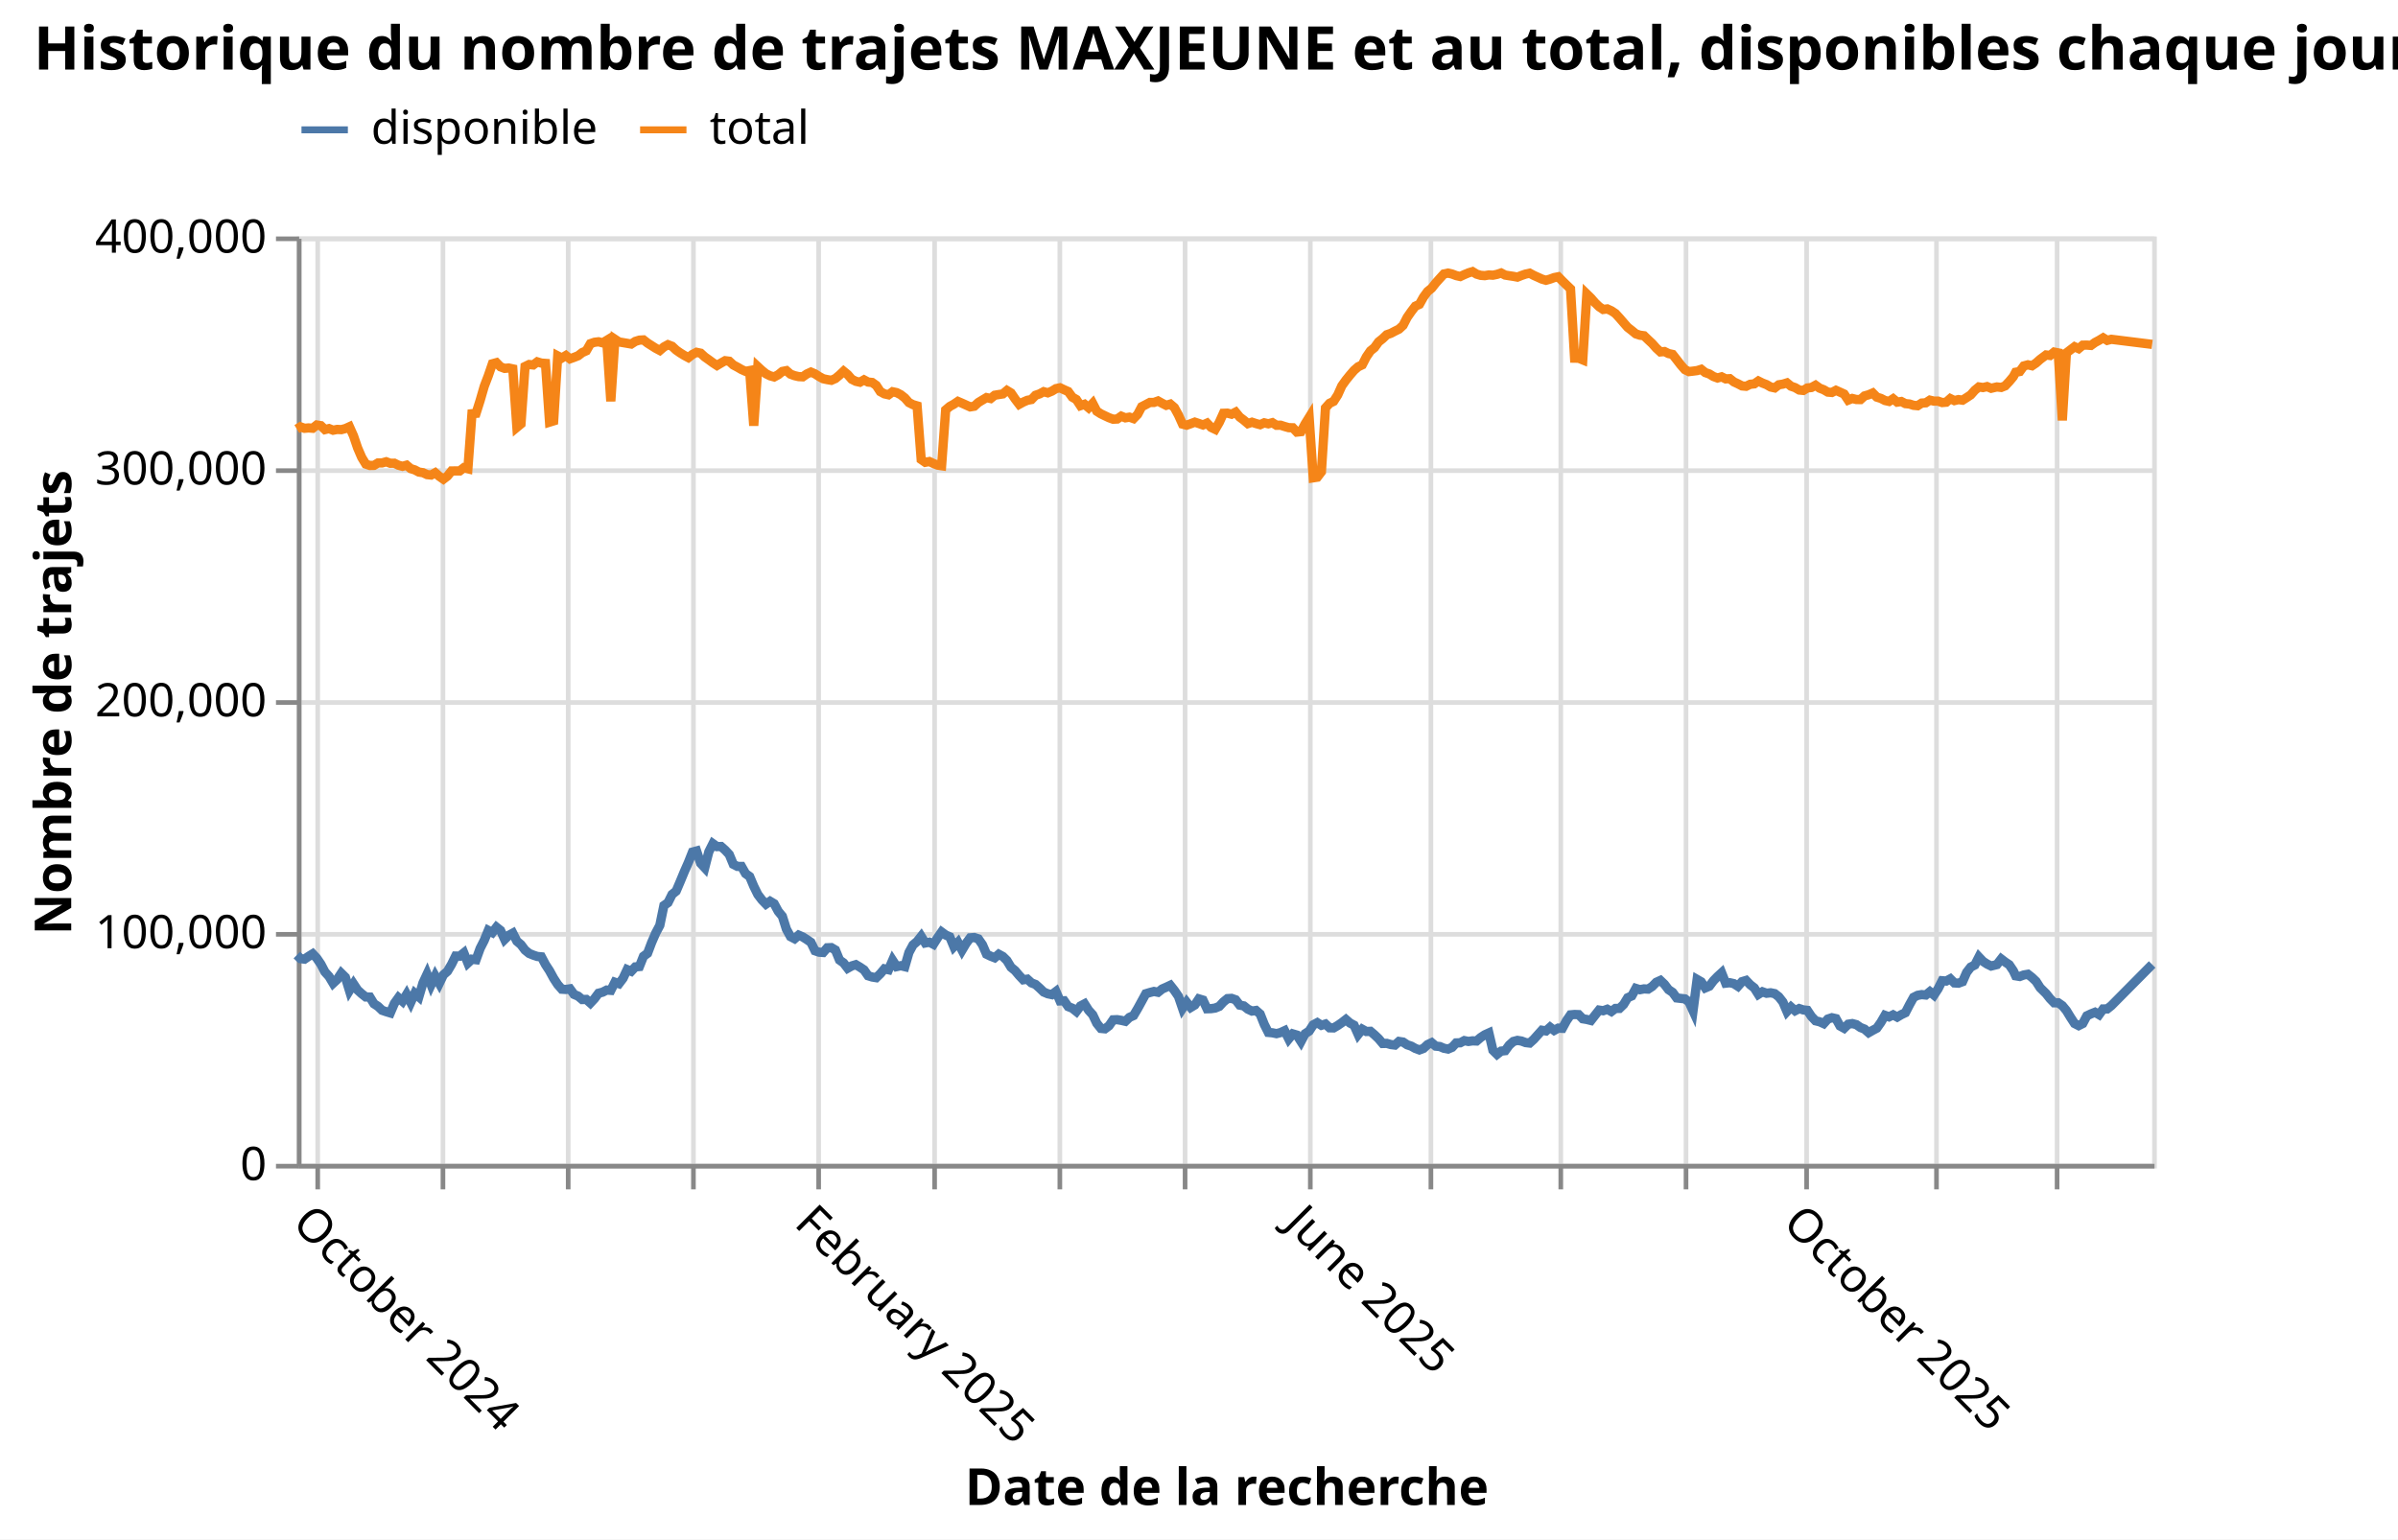
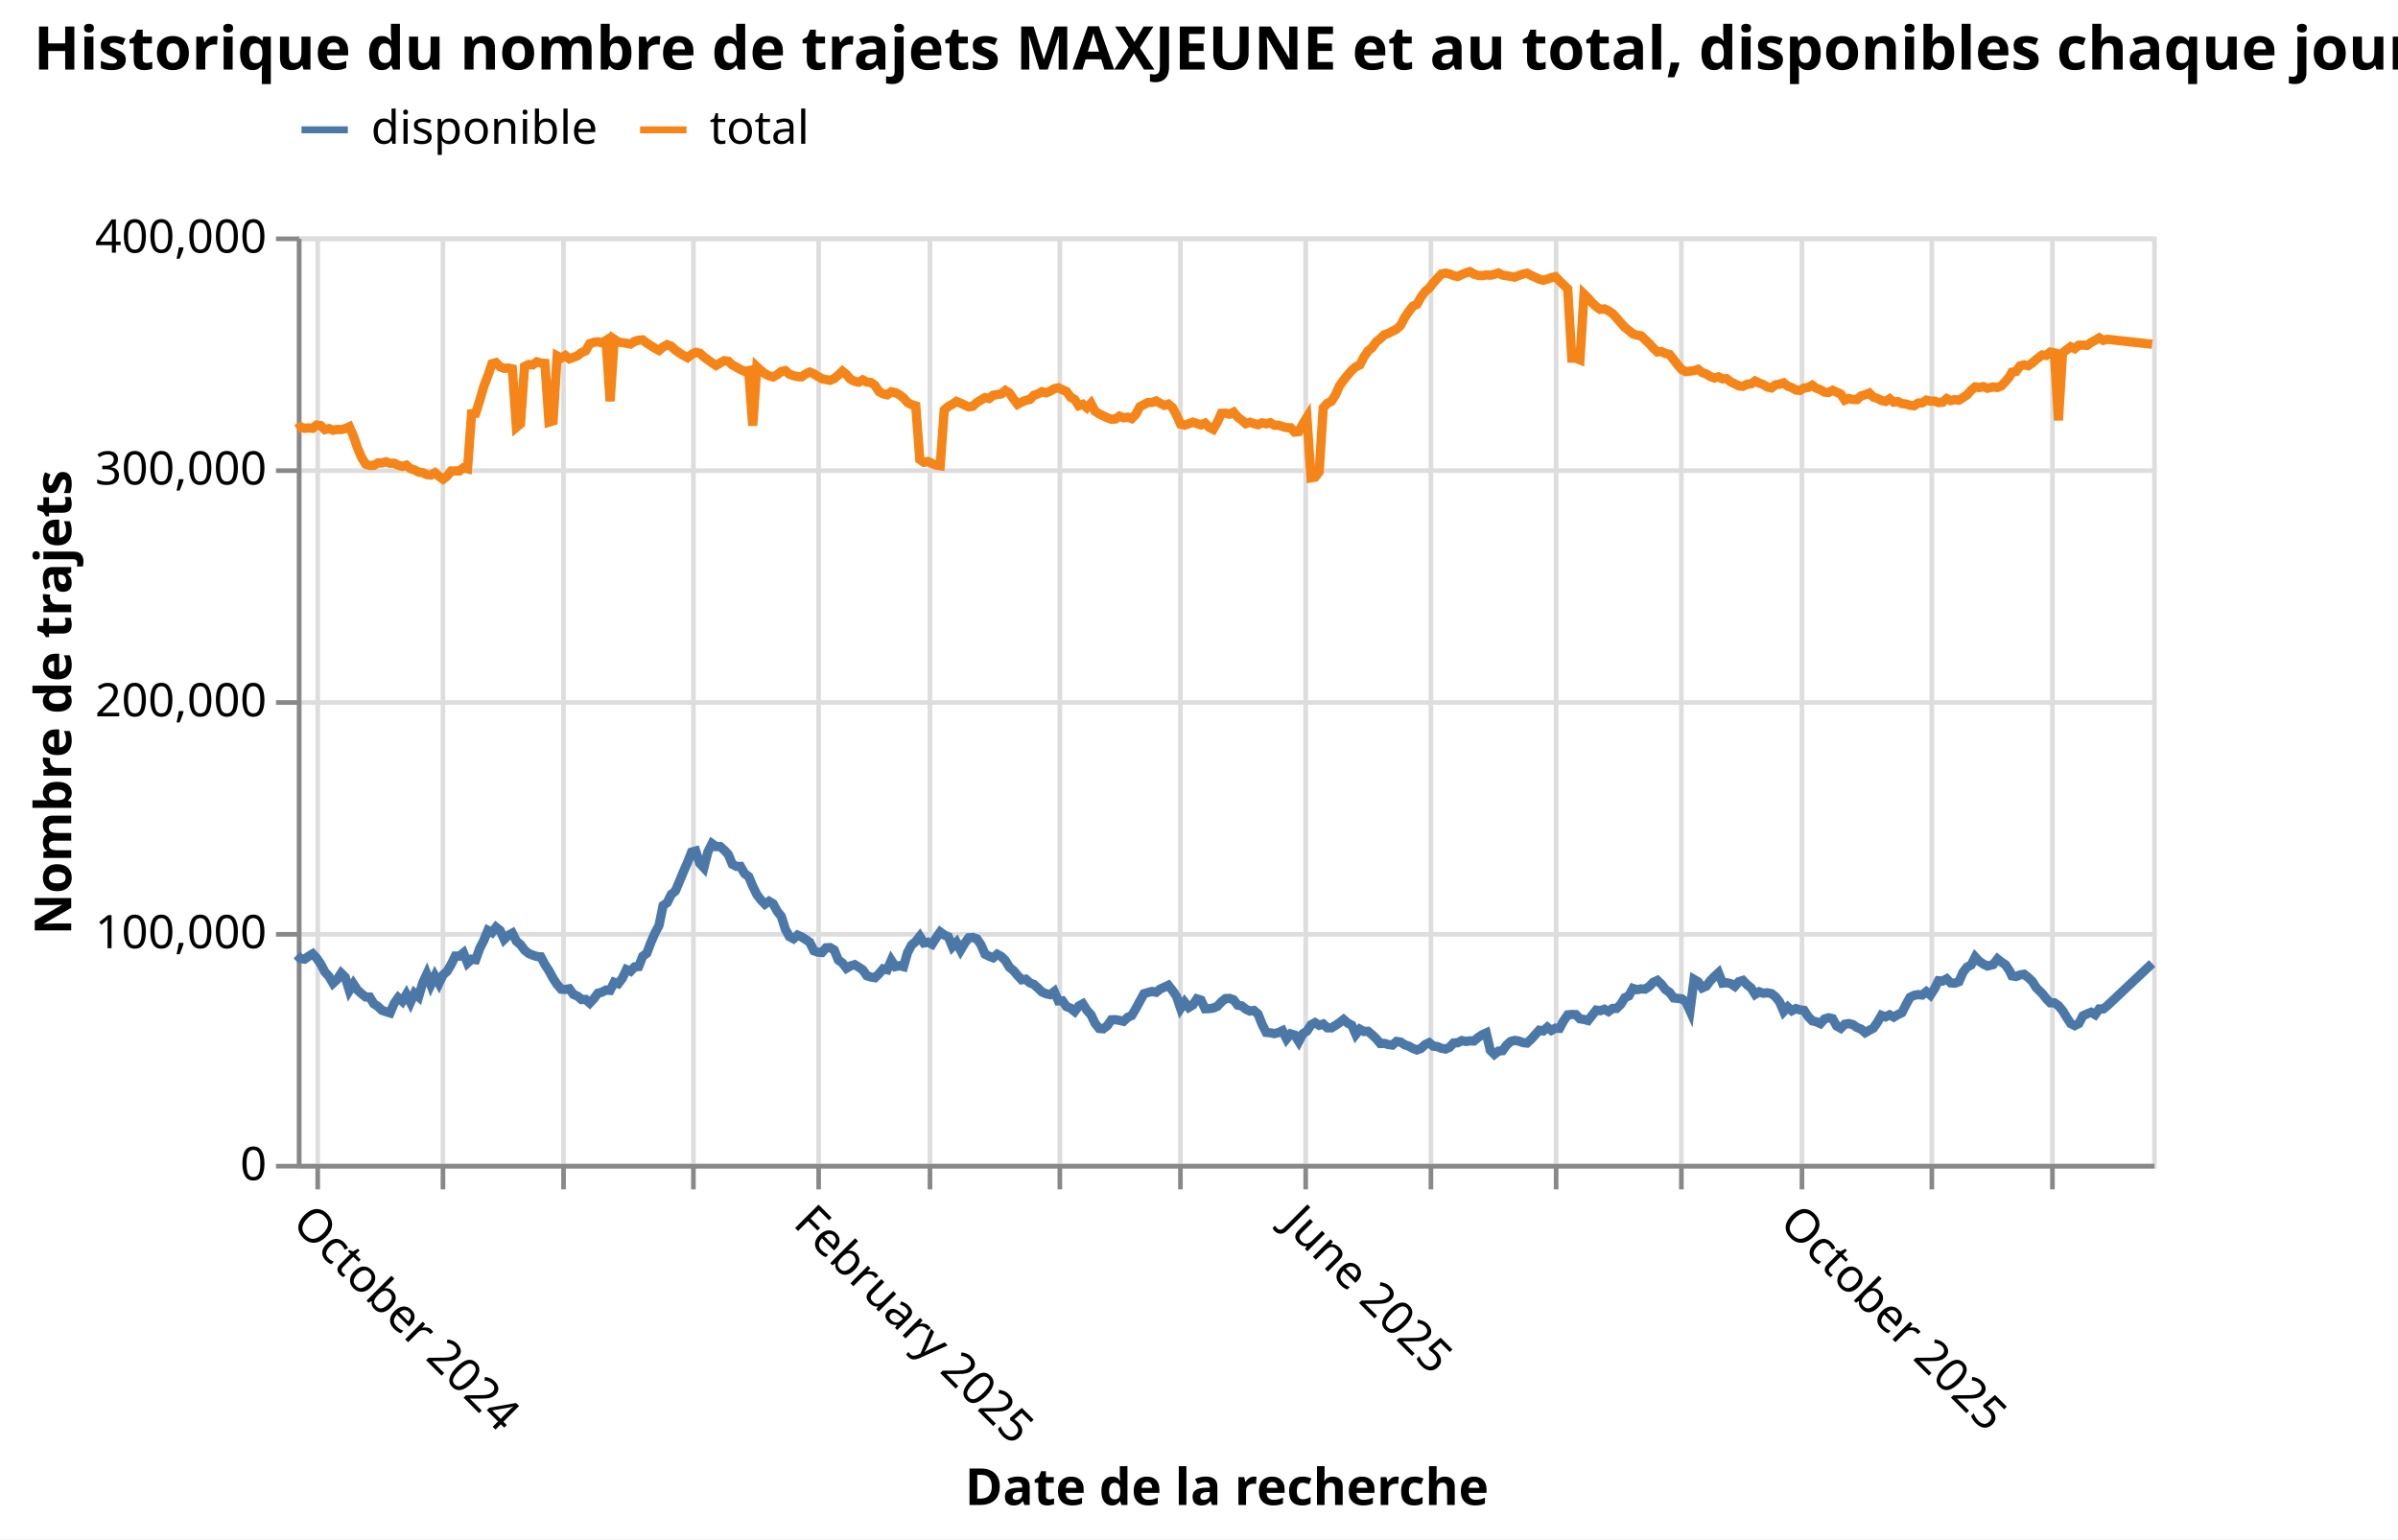
<svg xmlns="http://www.w3.org/2000/svg" version="1.1" class="marks" width="517" height="332" viewBox="0 0 517 332">
  <rect width="517" height="332" fill="white" />
  <g fill="none" stroke-miterlimit="10" transform="translate(64,51)">
    <g class="mark-group role-frame root" role="graphics-object" aria-roledescription="group mark container">
      <g transform="translate(0,0)">
        <path class="background" aria-hidden="true" d="M0.5,0.5h400v200h-400Z" stroke="#ddd" />
        <g>
          <g class="mark-group role-axis" aria-hidden="true">
            <g transform="translate(0.5,200.5)">
              <path class="background" aria-hidden="true" d="M0,0h0v0h0Z" pointer-events="none" />
              <g>
                <g class="mark-rule role-axis-grid" pointer-events="none">
                  <line transform="translate(4,-200)" x2="0" y2="200" stroke="#ddd" stroke-width="1" opacity="1" />
                  <line transform="translate(31,-200)" x2="0" y2="200" stroke="#ddd" stroke-width="1" opacity="1" />
-                   <line transform="translate(58,-200)" x2="0" y2="200" stroke="#ddd" stroke-width="1" opacity="1" />
+                   <line transform="translate(57,-200)" x2="0" y2="200" stroke="#ddd" stroke-width="1" opacity="1" />
                  <line transform="translate(85,-200)" x2="0" y2="200" stroke="#ddd" stroke-width="1" opacity="1" />
                  <line transform="translate(112,-200)" x2="0" y2="200" stroke="#ddd" stroke-width="1" opacity="1" />
-                   <line transform="translate(137,-200)" x2="0" y2="200" stroke="#ddd" stroke-width="1" opacity="1" />
+                   <line transform="translate(136,-200)" x2="0" y2="200" stroke="#ddd" stroke-width="1" opacity="1" />
                  <line transform="translate(164,-200)" x2="0" y2="200" stroke="#ddd" stroke-width="1" opacity="1" />
-                   <line transform="translate(191,-200)" x2="0" y2="200" stroke="#ddd" stroke-width="1" opacity="1" />
-                   <line transform="translate(218,-200)" x2="0" y2="200" stroke="#ddd" stroke-width="1" opacity="1" />
+                   <line transform="translate(190,-200)" x2="0" y2="200" stroke="#ddd" stroke-width="1" opacity="1" />
+                   <line transform="translate(217,-200)" x2="0" y2="200" stroke="#ddd" stroke-width="1" opacity="1" />
                  <line transform="translate(244,-200)" x2="0" y2="200" stroke="#ddd" stroke-width="1" opacity="1" />
-                   <line transform="translate(272,-200)" x2="0" y2="200" stroke="#ddd" stroke-width="1" opacity="1" />
-                   <line transform="translate(299,-200)" x2="0" y2="200" stroke="#ddd" stroke-width="1" opacity="1" />
-                   <line transform="translate(325,-200)" x2="0" y2="200" stroke="#ddd" stroke-width="1" opacity="1" />
-                   <line transform="translate(353,-200)" x2="0" y2="200" stroke="#ddd" stroke-width="1" opacity="1" />
-                   <line transform="translate(379,-200)" x2="0" y2="200" stroke="#ddd" stroke-width="1" opacity="1" />
+                   <line transform="translate(271,-200)" x2="0" y2="200" stroke="#ddd" stroke-width="1" opacity="1" />
+                   <line transform="translate(298,-200)" x2="0" y2="200" stroke="#ddd" stroke-width="1" opacity="1" />
+                   <line transform="translate(324,-200)" x2="0" y2="200" stroke="#ddd" stroke-width="1" opacity="1" />
+                   <line transform="translate(352,-200)" x2="0" y2="200" stroke="#ddd" stroke-width="1" opacity="1" />
+                   <line transform="translate(378,-200)" x2="0" y2="200" stroke="#ddd" stroke-width="1" opacity="1" />
                </g>
              </g>
              <path class="foreground" aria-hidden="true" d="" pointer-events="none" display="none" />
            </g>
          </g>
          <g class="mark-group role-axis" aria-hidden="true">
            <g transform="translate(0.5,0.5)">
              <path class="background" aria-hidden="true" d="M0,0h0v0h0Z" pointer-events="none" />
              <g>
                <g class="mark-rule role-axis-grid" pointer-events="none">
                  <line transform="translate(0,200)" x2="400" y2="0" stroke="#ddd" stroke-width="1" opacity="1" />
                  <line transform="translate(0,150)" x2="400" y2="0" stroke="#ddd" stroke-width="1" opacity="1" />
                  <line transform="translate(0,100)" x2="400" y2="0" stroke="#ddd" stroke-width="1" opacity="1" />
                  <line transform="translate(0,50)" x2="400" y2="0" stroke="#ddd" stroke-width="1" opacity="1" />
                  <line transform="translate(0,0)" x2="400" y2="0" stroke="#ddd" stroke-width="1" opacity="1" />
                </g>
              </g>
              <path class="foreground" aria-hidden="true" d="" pointer-events="none" display="none" />
            </g>
          </g>
          <g class="mark-group role-axis" role="graphics-symbol" aria-roledescription="axis" aria-label="X-axis titled 'Date de la recherche' for a time scale with values from September 2024 to December 2025">
            <g transform="translate(0.5,200.5)">
              <path class="background" aria-hidden="true" d="M0,0h0v0h0Z" pointer-events="none" />
              <g>
                <g class="mark-rule role-axis-tick" pointer-events="none">
                  <line transform="translate(4,0)" x2="0" y2="5" stroke="#888" stroke-width="1" opacity="1" />
                  <line transform="translate(31,0)" x2="0" y2="5" stroke="#888" stroke-width="1" opacity="1" />
-                   <line transform="translate(58,0)" x2="0" y2="5" stroke="#888" stroke-width="1" opacity="1" />
+                   <line transform="translate(57,0)" x2="0" y2="5" stroke="#888" stroke-width="1" opacity="1" />
                  <line transform="translate(85,0)" x2="0" y2="5" stroke="#888" stroke-width="1" opacity="1" />
                  <line transform="translate(112,0)" x2="0" y2="5" stroke="#888" stroke-width="1" opacity="1" />
-                   <line transform="translate(137,0)" x2="0" y2="5" stroke="#888" stroke-width="1" opacity="1" />
+                   <line transform="translate(136,0)" x2="0" y2="5" stroke="#888" stroke-width="1" opacity="1" />
                  <line transform="translate(164,0)" x2="0" y2="5" stroke="#888" stroke-width="1" opacity="1" />
-                   <line transform="translate(191,0)" x2="0" y2="5" stroke="#888" stroke-width="1" opacity="1" />
-                   <line transform="translate(218,0)" x2="0" y2="5" stroke="#888" stroke-width="1" opacity="1" />
+                   <line transform="translate(190,0)" x2="0" y2="5" stroke="#888" stroke-width="1" opacity="1" />
+                   <line transform="translate(217,0)" x2="0" y2="5" stroke="#888" stroke-width="1" opacity="1" />
                  <line transform="translate(244,0)" x2="0" y2="5" stroke="#888" stroke-width="1" opacity="1" />
-                   <line transform="translate(272,0)" x2="0" y2="5" stroke="#888" stroke-width="1" opacity="1" />
-                   <line transform="translate(299,0)" x2="0" y2="5" stroke="#888" stroke-width="1" opacity="1" />
-                   <line transform="translate(325,0)" x2="0" y2="5" stroke="#888" stroke-width="1" opacity="1" />
-                   <line transform="translate(353,0)" x2="0" y2="5" stroke="#888" stroke-width="1" opacity="1" />
-                   <line transform="translate(379,0)" x2="0" y2="5" stroke="#888" stroke-width="1" opacity="1" />
+                   <line transform="translate(271,0)" x2="0" y2="5" stroke="#888" stroke-width="1" opacity="1" />
+                   <line transform="translate(298,0)" x2="0" y2="5" stroke="#888" stroke-width="1" opacity="1" />
+                   <line transform="translate(324,0)" x2="0" y2="5" stroke="#888" stroke-width="1" opacity="1" />
+                   <line transform="translate(352,0)" x2="0" y2="5" stroke="#888" stroke-width="1" opacity="1" />
+                   <line transform="translate(378,0)" x2="0" y2="5" stroke="#888" stroke-width="1" opacity="1" />
                </g>
                <g class="mark-text role-axis-label" pointer-events="none">
-                   <text text-anchor="start" transform="translate(3.845688,7) rotate(45) translate(0,8)" font-family="sans-serif" font-size="10px" fill="#000" opacity="1">October 2024</text>
-                   <text text-anchor="start" transform="translate(31.13997,7) rotate(45) translate(0,8)" font-family="sans-serif" font-size="10px" fill="#000" opacity="0">November 2024</text>
-                   <text text-anchor="start" transform="translate(57.55379,7) rotate(45) translate(0,8)" font-family="sans-serif" font-size="10px" fill="#000" opacity="0">December 2024</text>
-                   <text text-anchor="start" transform="translate(84.84808,7) rotate(45) translate(0,8)" font-family="sans-serif" font-size="10px" fill="#000" opacity="0">January 2025</text>
-                   <text text-anchor="start" transform="translate(112.1424,7) rotate(45) translate(0,8)" font-family="sans-serif" font-size="10px" fill="#000" opacity="1">February 2025</text>
-                   <text text-anchor="start" transform="translate(136.7953,7) rotate(45) translate(0,8)" font-family="sans-serif" font-size="10px" fill="#000" opacity="0">March 2025</text>
-                   <text text-anchor="start" transform="translate(164.0895,7) rotate(45) translate(0,8)" font-family="sans-serif" font-size="10px" fill="#000" opacity="0">April 2025</text>
-                   <text text-anchor="start" transform="translate(190.5034,7) rotate(45) translate(0,8)" font-family="sans-serif" font-size="10px" fill="#000" opacity="0">May 2025</text>
-                   <text text-anchor="start" transform="translate(217.7977,7) rotate(45) translate(0,8)" font-family="sans-serif" font-size="10px" fill="#000" opacity="1">June 2025</text>
-                   <text text-anchor="start" transform="translate(244.2115,7) rotate(45) translate(0,8)" font-family="sans-serif" font-size="10px" fill="#000" opacity="0">July 2025</text>
-                   <text text-anchor="start" transform="translate(271.5058,7) rotate(45) translate(0,8)" font-family="sans-serif" font-size="10px" fill="#000" opacity="0">August 2025</text>
-                   <text text-anchor="start" transform="translate(298.8,7) rotate(45) translate(0,8)" font-family="sans-serif" font-size="10px" fill="#000" opacity="0">September 2025</text>
-                   <text text-anchor="start" transform="translate(325.2139,7) rotate(45) translate(0,8)" font-family="sans-serif" font-size="10px" fill="#000" opacity="1">October 2025</text>
-                   <text text-anchor="start" transform="translate(352.5081,7) rotate(45) translate(0,8)" font-family="sans-serif" font-size="10px" fill="#000" opacity="0">November 2025</text>
-                   <text text-anchor="start" transform="translate(378.922,7) rotate(45) translate(0,8)" font-family="sans-serif" font-size="10px" fill="#000" opacity="0">December 2025</text>
+                   <text text-anchor="start" transform="translate(3.837242,7) rotate(45) translate(0,8)" font-family="sans-serif" font-size="10px" fill="#000" opacity="1">October 2024</text>
+                   <text text-anchor="start" transform="translate(31.07158,7) rotate(45) translate(0,8)" font-family="sans-serif" font-size="10px" fill="#000" opacity="0">November 2024</text>
+                   <text text-anchor="start" transform="translate(57.42739,7) rotate(45) translate(0,8)" font-family="sans-serif" font-size="10px" fill="#000" opacity="0">December 2024</text>
+                   <text text-anchor="start" transform="translate(84.66173,7) rotate(45) translate(0,8)" font-family="sans-serif" font-size="10px" fill="#000" opacity="0">January 2025</text>
+                   <text text-anchor="start" transform="translate(111.8961,7) rotate(45) translate(0,8)" font-family="sans-serif" font-size="10px" fill="#000" opacity="1">February 2025</text>
+                   <text text-anchor="start" transform="translate(136.4948,7) rotate(45) translate(0,8)" font-family="sans-serif" font-size="10px" fill="#000" opacity="0">March 2025</text>
+                   <text text-anchor="start" transform="translate(163.7292,7) rotate(45) translate(0,8)" font-family="sans-serif" font-size="10px" fill="#000" opacity="0">April 2025</text>
+                   <text text-anchor="start" transform="translate(190.085,7) rotate(45) translate(0,8)" font-family="sans-serif" font-size="10px" fill="#000" opacity="0">May 2025</text>
+                   <text text-anchor="start" transform="translate(217.3193,7) rotate(45) translate(0,8)" font-family="sans-serif" font-size="10px" fill="#000" opacity="1">June 2025</text>
+                   <text text-anchor="start" transform="translate(243.6751,7) rotate(45) translate(0,8)" font-family="sans-serif" font-size="10px" fill="#000" opacity="0">July 2025</text>
+                   <text text-anchor="start" transform="translate(270.9095,7) rotate(45) translate(0,8)" font-family="sans-serif" font-size="10px" fill="#000" opacity="0">August 2025</text>
+                   <text text-anchor="start" transform="translate(298.1438,7) rotate(45) translate(0,8)" font-family="sans-serif" font-size="10px" fill="#000" opacity="0">September 2025</text>
+                   <text text-anchor="start" transform="translate(324.4996,7) rotate(45) translate(0,8)" font-family="sans-serif" font-size="10px" fill="#000" opacity="1">October 2025</text>
+                   <text text-anchor="start" transform="translate(351.734,7) rotate(45) translate(0,8)" font-family="sans-serif" font-size="10px" fill="#000" opacity="0">November 2025</text>
+                   <text text-anchor="start" transform="translate(378.0898,7) rotate(45) translate(0,8)" font-family="sans-serif" font-size="10px" fill="#000" opacity="0">December 2025</text>
                </g>
                <g class="mark-rule role-axis-domain" pointer-events="none">
                  <line transform="translate(0,0)" x2="400" y2="0" stroke="#888" stroke-width="1" opacity="1" />
                </g>
                <g class="mark-text role-axis-title" pointer-events="none">
                  <text text-anchor="middle" transform="translate(200,73.06063)" font-family="sans-serif" font-size="11px" font-weight="bold" fill="#000" opacity="1">Date de la recherche</text>
                </g>
              </g>
              <path class="foreground" aria-hidden="true" d="" pointer-events="none" display="none" />
            </g>
          </g>
          <g class="mark-group role-axis" role="graphics-symbol" aria-roledescription="axis" aria-label="Y-axis titled 'Nombre de trajets' for a linear scale with values from 0 to 400,000">
            <g transform="translate(0.5,0.5)">
              <path class="background" aria-hidden="true" d="M0,0h0v0h0Z" pointer-events="none" />
              <g>
                <g class="mark-rule role-axis-tick" pointer-events="none">
                  <line transform="translate(0,200)" x2="-5" y2="0" stroke="#888" stroke-width="1" opacity="1" />
                  <line transform="translate(0,150)" x2="-5" y2="0" stroke="#888" stroke-width="1" opacity="1" />
                  <line transform="translate(0,100)" x2="-5" y2="0" stroke="#888" stroke-width="1" opacity="1" />
                  <line transform="translate(0,50)" x2="-5" y2="0" stroke="#888" stroke-width="1" opacity="1" />
                  <line transform="translate(0,0)" x2="-5" y2="0" stroke="#888" stroke-width="1" opacity="1" />
                </g>
                <g class="mark-text role-axis-label" pointer-events="none">
                  <text text-anchor="end" transform="translate(-7,203)" font-family="sans-serif" font-size="10px" fill="#000" opacity="1">0</text>
                  <text text-anchor="end" transform="translate(-7,153)" font-family="sans-serif" font-size="10px" fill="#000" opacity="1">100,000</text>
                  <text text-anchor="end" transform="translate(-7,103)" font-family="sans-serif" font-size="10px" fill="#000" opacity="1">200,000</text>
                  <text text-anchor="end" transform="translate(-7,53)" font-family="sans-serif" font-size="10px" fill="#000" opacity="1">300,000</text>
                  <text text-anchor="end" transform="translate(-7,3)" font-family="sans-serif" font-size="10px" fill="#000" opacity="1">400,000</text>
                </g>
                <g class="mark-rule role-axis-domain" pointer-events="none">
                  <line transform="translate(0,200)" x2="0" y2="-200" stroke="#888" stroke-width="1" opacity="1" />
                </g>
                <g class="mark-text role-axis-title" pointer-events="none">
                  <text text-anchor="middle" transform="translate(-47.14746,100) rotate(-90) translate(0,-2)" font-family="sans-serif" font-size="11px" font-weight="bold" fill="#000" opacity="1">Nombre de trajets</text>
                </g>
              </g>
              <path class="foreground" aria-hidden="true" d="" pointer-events="none" display="none" />
            </g>
          </g>
          <g class="mark-group role-scope pathgroup" role="graphics-object" aria-roledescription="group mark container">
            <g transform="translate(0,0)">
              <path class="background" aria-hidden="true" d="M0,0h400v200h-400Z" />
              <g>
                <g class="mark-line role-mark marks" role="graphics-object" aria-roledescription="line mark container">
-                   <path aria-label="Date de la recherche: September 2024; Nombre de trajets: 90064; variable: disponible" role="graphics-symbol" aria-roledescription="line mark" d="M0,154.968L0.774,155.733L1.654,155.849L2.535,155.249L3.415,154.706L4.296,155.647L5.177,156.936L6.057,158.611L6.937,159.578L7.817,161.051L8.698,160.232L9.578,158.887L10.459,159.757L11.339,162.622L12.22,161.186L13.1,162.517L13.981,163.314L14.861,164.01L15.742,164.032L16.622,165.467L17.503,166.043L18.383,166.883L19.263,167.187L20.144,167.45L21.024,165.395L21.905,164.165L22.785,164.939L23.666,163.463L24.546,165.186L25.427,163.209L26.307,163.971L27.188,160.982L28.074,159.082L28.948,161.376L29.829,159.478L30.71,161.072L31.59,159.24L32.471,158.471L33.351,156.976L34.231,155.186L35.112,155.206L35.994,154.501L36.873,156.687L37.753,155.87L38.634,155.975L39.514,153.544L40.395,151.81L41.277,149.657L42.156,150.119L43.036,148.968L43.916,149.665L44.799,151.587L45.677,150.725L46.559,150.247L47.438,151.977L48.319,152.725L49.199,153.898L50.079,154.616L50.96,154.978L51.84,155.274L52.721,155.354L53.601,157.015L54.482,158.365L55.363,159.98L56.243,161.327L57.123,162.333L58.004,162.388L58.885,162.251L59.765,163.458L60.646,163.83L61.526,164.564L62.406,164.539L63.287,165.319L64.167,164.379L65.048,163.203L65.928,162.973L66.808,162.518L67.689,162.586L68.569,160.835L69.45,161.142L70.33,159.983L71.211,158.101L72.091,158.467L72.972,157.526L73.852,157.444L74.732,155.239L75.613,154.588L76.493,152.251L77.374,150.225L78.254,148.563L79.135,144.291L80.015,143.67L80.896,141.894L81.776,141.173L82.657,139.108L83.537,136.98L84.417,134.989L85.298,132.763L86.178,132.524L87.059,135.188L87.939,136.135L88.82,132.697L89.7,130.95L90.581,131.578L91.461,131.561L92.342,132.339L93.223,133.284L94.103,135.399L94.983,135.847L95.863,135.858L96.744,137.406L97.624,138.04L98.505,140.126L99.385,141.915L100.266,143.074L101.146,143.981L102.027,143.375L102.907,143.9L103.788,145.535L104.668,146.599L105.548,149.389L106.429,150.987L107.309,151.445L108.19,150.679L109.07,151.062L109.951,151.618L110.831,152.229L111.712,154.046L112.592,154.351L113.473,154.412L114.353,153.406L115.234,153.367L116.114,153.888L116.994,156.04L117.875,156.669L118.755,157.81L119.636,157.313L120.516,157.047L121.397,157.575L122.277,158.166L123.158,159.431L124.038,159.706L124.919,159.848L125.799,158.995L126.68,157.945L127.56,158.136L128.441,156.106L129.321,157.462L130.202,157.265L131.082,157.476L131.962,154.421L132.843,152.787L133.723,152.041L134.604,150.938L135.484,152.365L136.365,152.195L137.245,152.643L138.126,151.262L139.006,150.001L139.886,150.645L140.767,151.037L141.647,153.158L142.528,152.225L143.408,153.922L144.289,152.442L145.169,151.259L146.05,151.191L146.93,151.477L147.811,152.743L148.691,154.781L149.572,155.208L150.452,155.551L151.332,154.8L152.213,155.283L153.093,156.148L153.974,157.605L154.854,158.325L155.735,159.373L156.615,160.304L157.496,160.171L158.376,160.969L159.257,161.308L160.137,162.091L161.018,162.944L161.898,163.317L162.778,163.501L163.659,162.836L164.539,164.858L165.42,164.829L166.3,166.086L167.181,166.43L168.061,167.135L168.942,165.96L169.822,165.495L170.703,166.877L171.583,167.849L172.463,169.688L173.344,170.789L174.224,170.875L175.105,170.221L175.985,168.943L176.866,168.904L177.746,169.053L178.627,169.255L179.507,168.412L180.388,168.02L181.268,166.532L182.149,164.924L183.029,163.313L183.91,163.048L184.79,162.82L185.67,162.997L186.551,162.291L187.431,161.905L188.312,161.49L189.192,162.601L190.073,163.887L190.953,166.459L191.834,165.131L192.714,166.265L193.595,165.732L194.475,164.419L195.355,164.685L196.236,166.554L197.116,166.527L197.997,166.396L198.877,166.035L199.758,165.078L200.638,164.366L201.519,164.313L202.399,164.62L203.28,165.77L204.16,165.935L205.04,166.64L205.921,167.049L206.801,166.921L207.682,167.69L208.562,169.905L209.443,171.652L210.323,171.735L211.204,171.918L212.084,171.688L212.965,171.282L213.845,173.049L214.726,171.97L215.606,172.23L216.487,173.612L217.367,171.945L218.247,171.366L219.128,170.02L220.008,169.554L220.889,170.116L221.769,169.844L222.65,170.659L223.53,170.679L224.411,170.16L225.291,169.553L226.172,168.868L227.052,169.634L227.933,170.104L228.813,172.084L229.694,170.968L230.574,171.455L231.455,171.414L232.335,172.162L233.215,173L234.096,174.038L234.976,174.015L235.857,174.271L236.737,174.377L237.617,173.602L238.498,173.737L239.378,174.319L240.259,174.612L241.139,175.106L242.02,175.429L242.9,175.097L243.781,174.282L244.661,173.871L245.542,174.614L246.422,174.699L247.303,175.073L248.183,175.245L249.064,174.872L249.944,173.92L250.825,173.889L251.705,173.422L252.585,173.601L253.466,173.471L254.346,173.506L255.227,172.75L256.107,172.175L256.988,171.774L257.868,175.505L258.749,176.378L259.629,175.686L260.509,175.588L261.39,174.388L262.27,173.605L263.151,173.373L264.031,173.515L264.912,173.844L265.793,173.947L266.673,173.151L267.553,172.167L268.434,171.187L269.314,171.332L270.195,170.541L271.075,171.215L271.956,170.732L272.836,170.771L273.717,169.151L274.597,167.868L275.477,167.786L276.358,167.82L277.238,168.715L278.119,168.859L278.999,169.08L279.88,167.953L280.76,166.84L281.641,166.977L282.522,166.657L283.402,167.146L284.282,166.484L285.162,166.475L286.043,165.623L286.923,164.178L287.804,163.778L288.684,162.162L289.565,162.437L290.445,162.265L291.326,162.317L292.206,161.742L293.087,160.848L293.976,160.444L294.848,161.271L295.728,162.424L296.609,163.016L297.489,164.217L298.369,164.319L299.25,164.418L300.13,165.054L301.011,166.983L301.891,160.232L302.772,160.738L303.652,162.052L304.533,161.678L305.413,160.509L306.294,159.6L307.174,158.795L308.055,161.033L308.935,160.935L309.815,161.135L310.696,161.704L311.576,160.708L312.457,160.444L313.338,161.365L314.218,162.053L315.098,163.443L315.979,162.892L316.859,163.207L317.74,163.107L318.62,163.285L319.5,163.972L320.381,165.093L321.261,167.142L322.142,166.188L323.022,166.971L323.903,166.514L324.783,166.797L325.664,166.898L326.544,168.219L327.425,169.148L328.305,169.359L329.186,169.754L330.066,168.774L330.946,168.487L331.827,168.685L332.707,170.267L333.588,170.754L334.468,169.882L335.349,169.748L336.229,169.979L337.11,170.59L337.99,170.941L338.871,171.71L339.751,171.203L340.631,170.738L341.512,169.486L342.392,167.974L343.273,168.298L344.153,167.867L345.034,168.346L345.914,167.821L346.795,167.402L347.675,165.689L348.557,164.094L349.436,163.656L350.317,163.5L351.197,163.587L352.077,162.873L352.958,163.597L353.839,162.261L354.719,160.504L355.599,160.572L356.48,160.1L357.36,160.98L358.241,161.035L359.121,160.705L360.002,158.704L360.882,157.564L361.762,157.112L362.643,155.393L363.523,156.323L364.405,156.904L365.284,157.334L366.519,157.028L367.455,155.821L368.305,156.472L369.183,157.061L370.063,158.366L370.567,159.443L371.448,159.592L372.328,159.266L373.209,159.113L374.089,159.8L374.969,160.641L375.85,162.019L377.129,163.283L377.988,164.362L378.868,165.269L379.749,165.269L380.629,165.882L381.51,166.94L382.39,168.382L383.271,169.732L384.151,170.182L385.031,169.737L385.912,168.081L386.795,167.658L387.677,167.31L388.554,167.822L389.435,166.598L390.314,166.586L391.195,165.885L400,156.998" stroke="#4c78a8" stroke-width="2" />
+                   <path aria-label="Date de la recherche: September 2024; Nombre de trajets: 90064; variable: disponible" role="graphics-symbol" aria-roledescription="line mark" d="M0,154.968L0.772,155.733L1.651,155.849L2.529,155.249L3.408,154.706L4.286,155.647L5.165,156.936L6.044,158.611L6.922,159.578L7.8,161.051L8.679,160.232L9.557,158.887L10.436,159.757L11.314,162.622L12.193,161.186L13.071,162.517L13.95,163.314L14.829,164.01L15.707,164.032L16.586,165.467L17.464,166.043L18.343,166.883L19.221,167.187L20.1,167.45L20.978,165.395L21.857,164.165L22.735,164.939L23.614,163.463L24.492,165.186L25.371,163.209L26.249,163.971L27.128,160.982L28.013,159.082L28.885,161.376L29.764,159.478L30.642,161.072L31.521,159.24L32.4,158.471L33.278,156.976L34.156,155.186L35.035,155.206L35.915,154.501L36.792,156.687L37.67,155.87L38.549,155.975L39.427,153.544L40.306,151.81L41.186,149.657L42.063,150.119L42.941,148.968L43.82,149.665L44.701,151.587L45.577,150.725L46.456,150.247L47.334,151.977L48.212,152.725L49.091,153.898L49.97,154.616L50.848,154.978L51.727,155.274L52.605,155.354L53.484,157.015L54.362,158.365L55.241,159.98L56.119,161.327L56.998,162.333L57.876,162.388L58.756,162.251L59.633,163.458L60.513,163.83L61.391,164.564L62.269,164.539L63.148,165.319L64.026,164.379L64.905,163.203L65.783,162.973L66.661,162.518L67.54,162.586L68.419,160.835L69.297,161.142L70.176,159.983L71.054,158.101L71.933,158.467L72.811,157.526L73.69,157.444L74.568,155.239L75.447,154.588L76.325,152.251L77.204,150.225L78.082,148.563L78.961,144.291L79.84,143.67L80.718,141.894L81.597,141.173L82.475,139.108L83.354,136.98L84.232,134.989L85.111,132.763L85.989,132.524L86.868,135.188L87.746,136.135L88.625,132.697L89.503,130.95L90.382,131.578L91.26,131.561L92.139,132.339L93.018,133.284L93.896,135.399L94.774,135.847L95.653,135.858L96.531,137.406L97.41,138.04L98.288,140.126L99.167,141.915L100.046,143.074L100.924,143.981L101.803,143.375L102.681,143.9L103.56,145.535L104.438,146.599L105.317,149.389L106.195,150.987L107.074,151.445L107.952,150.679L108.831,151.062L109.709,151.618L110.588,152.229L111.466,154.046L112.345,154.351L113.223,154.412L114.102,153.406L114.981,153.367L115.859,153.888L116.738,156.04L117.616,156.669L118.495,157.81L119.373,157.313L120.252,157.047L121.13,157.575L122.009,158.166L122.887,159.431L123.766,159.706L124.644,159.848L125.523,158.995L126.401,157.945L127.28,158.136L128.159,156.106L129.037,157.462L129.916,157.265L130.794,157.476L131.673,154.421L132.551,152.787L133.43,152.041L134.308,150.938L135.187,152.365L136.065,152.195L136.944,152.643L137.822,151.262L138.701,150.001L139.579,150.645L140.458,151.037L141.336,153.158L142.215,152.225L143.093,153.922L143.972,152.442L144.85,151.259L145.729,151.191L146.608,151.477L147.486,152.743L148.364,154.781L149.243,155.208L150.122,155.551L151,154.8L151.879,155.283L152.757,156.148L153.636,157.605L154.514,158.325L155.393,159.373L156.271,160.304L157.15,160.171L158.028,160.969L158.907,161.308L159.785,162.091L160.664,162.944L161.542,163.317L162.421,163.501L163.299,162.836L164.178,164.858L165.056,164.829L165.935,166.086L166.814,166.43L167.692,167.135L168.571,165.96L169.449,165.495L170.328,166.877L171.206,167.849L172.085,169.688L172.963,170.789L173.842,170.875L174.72,170.221L175.599,168.943L176.477,168.904L177.356,169.053L178.234,169.255L179.113,168.412L179.992,168.02L180.87,166.532L181.749,164.924L182.627,163.313L183.506,163.048L184.384,162.82L185.263,162.997L186.141,162.291L187.02,161.905L187.898,161.49L188.777,162.601L189.655,163.887L190.534,166.459L191.412,165.131L192.291,166.265L193.169,165.732L194.048,164.419L194.926,164.685L195.805,166.554L196.683,166.527L197.562,166.396L198.441,166.035L199.319,165.078L200.198,164.366L201.076,164.313L201.955,164.62L202.833,165.77L203.712,165.935L204.59,166.64L205.469,167.049L206.347,166.921L207.226,167.69L208.104,169.905L208.983,171.652L209.861,171.735L210.74,171.918L211.618,171.688L212.497,171.282L213.375,173.049L214.254,171.97L215.133,172.23L216.011,173.612L216.89,171.945L217.768,171.366L218.647,170.02L219.525,169.554L220.404,170.116L221.282,169.844L222.161,170.659L223.039,170.679L223.918,170.16L224.797,169.553L225.675,168.868L226.554,169.634L227.432,170.104L228.311,172.084L229.189,170.968L230.068,171.455L230.946,171.414L231.825,172.162L232.703,173L233.582,174.038L234.46,174.015L235.339,174.271L236.217,174.377L237.096,173.602L237.974,173.737L238.853,174.319L239.731,174.612L240.61,175.106L241.488,175.429L242.367,175.097L243.246,174.282L244.124,173.871L245.003,174.614L245.881,174.699L246.76,175.073L247.638,175.245L248.517,174.872L249.395,173.92L250.274,173.889L251.152,173.422L252.031,173.601L252.909,173.471L253.788,173.506L254.666,172.75L255.545,172.175L256.423,171.774L257.302,175.505L258.18,176.378L259.059,175.686L259.937,175.588L260.816,174.388L261.694,173.605L262.573,173.373L263.452,173.515L264.33,173.844L265.209,173.947L266.087,173.151L266.966,172.167L267.844,171.187L268.723,171.332L269.601,170.541L270.48,171.215L271.358,170.732L272.237,170.771L273.115,169.151L273.994,167.868L274.872,167.786L275.751,167.82L276.629,168.715L277.508,168.859L278.386,169.08L279.265,167.953L280.144,166.84L281.022,166.977L281.902,166.657L282.779,167.146L283.658,166.484L284.536,166.475L285.415,165.623L286.293,164.178L287.172,163.778L288.05,162.162L288.929,162.437L289.807,162.265L290.686,162.317L291.565,161.742L292.443,160.848L293.331,160.444L294.2,161.271L295.079,162.424L295.957,163.016L296.836,164.217L297.714,164.319L298.593,164.418L299.471,165.054L300.35,166.983L301.228,160.232L302.107,160.738L302.985,162.052L303.864,161.678L304.742,160.509L305.621,159.6L306.499,158.795L307.378,161.033L308.256,160.935L309.135,161.135L310.014,161.704L310.892,160.708L311.771,160.444L312.65,161.365L313.528,162.053L314.406,163.443L315.285,162.892L316.163,163.207L317.042,163.107L317.92,163.285L318.799,163.972L319.677,165.093L320.556,167.142L321.434,166.188L322.313,166.971L323.191,166.514L324.07,166.797L324.949,166.898L325.827,168.219L326.706,169.148L327.584,169.359L328.463,169.754L329.341,168.774L330.22,168.487L331.098,168.685L331.977,170.267L332.855,170.754L333.734,169.882L334.612,169.748L335.491,169.979L336.369,170.59L337.248,170.941L338.126,171.71L339.005,171.203L339.883,170.738L340.762,169.486L341.64,167.974L342.519,168.298L343.398,167.867L344.276,168.346L345.155,167.821L346.033,167.402L346.912,165.689L347.791,164.094L348.669,163.656L349.547,163.5L350.426,163.587L351.304,162.873L352.183,163.597L353.062,162.261L353.94,160.504L354.818,160.572L355.697,160.1L356.575,160.98L357.454,161.035L358.333,160.705L359.211,158.704L360.09,157.564L360.968,157.112L361.847,155.393L362.725,156.323L363.604,156.904L364.482,157.334L365.714,157.028L366.648,155.821L367.496,156.472L368.372,157.061L369.25,158.366L369.753,159.443L370.632,159.592L371.51,159.266L372.389,159.113L373.267,159.8L374.146,160.641L375.024,162.019L376.301,163.283L377.158,164.362L378.036,165.269L378.915,165.269L379.793,165.882L380.673,166.94L381.55,168.382L382.429,169.732L383.307,170.182L384.186,169.737L385.065,168.081L385.945,167.658L386.826,167.31L387.701,167.822L388.58,166.598L389.457,166.586L390.336,165.885L400,156.787" stroke="#4c78a8" stroke-width="2" />
                </g>
              </g>
              <path class="foreground" aria-hidden="true" d="" display="none" />
            </g>
            <g transform="translate(0,0)">
              <path class="background" aria-hidden="true" d="M0,0h400v200h-400Z" />
              <g>
                <g class="mark-line role-mark marks" role="graphics-object" aria-roledescription="line mark container">
-                   <path aria-label="Date de la recherche: September 2024; Nombre de trajets: 316947; variable: total" role="graphics-symbol" aria-roledescription="line mark" d="M0,41.527L0.774,41.049L1.654,41.365L2.535,41.288L3.415,41.358L4.296,40.661L5.177,40.8L6.057,41.647L6.937,41.43L7.817,41.781L8.698,41.611L9.578,41.656L10.459,41.43L11.339,41.03L12.22,43.01L13.1,45.596L13.981,47.643L14.861,49.087L15.742,49.384L16.622,49.365L17.503,48.839L18.383,48.832L19.263,48.585L20.144,48.91L21.024,48.899L21.905,49.331L22.785,49.564L23.666,49.321L24.546,50.066L25.427,50.34L26.307,50.805L27.188,50.942L28.074,51.354L28.948,51.45L29.829,50.957L30.71,51.726L31.59,52.334L32.471,51.669L33.351,50.57L34.231,50.564L35.112,50.562L35.994,49.876L36.873,50.093L37.753,38.228L38.634,38.143L39.514,35.371L40.395,32.326L41.277,30.021L42.156,27.456L43.036,27.215L43.916,28.117L44.799,28.444L45.677,28.367L46.559,28.557L47.438,41.151L48.319,40.42L49.199,28.041L50.079,27.611L50.96,27.705L51.84,27.039L52.721,27.306L53.601,27.371L54.482,40.039L55.363,39.766L56.243,25.754L57.123,26.212L58.004,25.675L58.885,26.382L59.765,26.069L60.646,25.719L61.526,25.039L62.406,24.65L63.287,23.12L64.167,22.817L65.048,22.71L65.928,22.94L66.808,22.407L67.689,35.535L68.569,22.16L69.45,22.744L70.33,22.89L71.211,23.04L72.091,23.195L72.972,22.626L73.852,22.355L74.732,22.304L75.613,22.991L76.493,23.55L77.374,24.107L78.254,24.576L79.135,23.818L80.015,23.341L80.896,23.676L81.776,24.5L82.657,25.115L83.537,25.657L84.417,26.126L85.298,25.436L86.178,24.98L87.059,25.17L87.939,25.974L88.82,26.597L89.7,27.242L90.581,27.815L91.461,27.286L92.342,26.791L93.223,26.904L94.103,27.712L94.983,28.178L95.863,28.689L96.744,29.084L97.624,28.919L98.505,40.807L99.385,28.083L100.266,28.901L101.146,29.61L102.027,30.048L102.907,30.29L103.788,29.815L104.668,29.11L105.548,28.935L106.429,29.696L107.309,30.018L108.19,30.221L109.07,30.265L109.951,29.649L110.831,29.249L111.712,29.627L112.592,30.194L113.473,30.682L114.353,30.869L115.234,31.018L116.114,30.63L116.994,29.898L117.875,29.063L118.755,29.787L119.636,30.791L120.516,31.233L121.397,31.43L122.277,30.925L123.158,31.398L124.038,31.486L124.919,32.116L125.799,33.46L126.68,33.938L127.56,34.14L128.441,33.49L129.321,33.675L130.202,34.13L131.082,34.822L131.962,35.822L132.843,36.272L133.723,36.531L134.604,48.092L135.484,48.7L136.365,48.537L137.245,48.953L138.126,49.309L139.006,49.441L139.886,37.403L140.767,36.658L141.647,36.172L142.528,35.573L143.408,35.953L144.289,36.352L145.169,36.749L146.05,36.606L146.93,35.803L147.811,35.27L148.691,34.746L149.572,34.945L150.452,34.238L151.332,34.09L152.213,33.953L153.093,33.214L153.974,33.749L154.854,35.042L155.735,36.193L156.615,35.709L157.496,35.329L158.376,35.163L159.257,34.246L160.137,33.944L161.018,33.472L161.898,33.717L162.778,33.352L163.659,32.816L164.539,32.633L165.42,33.048L166.3,33.438L167.181,34.651L168.061,35.16L168.942,36.488L169.822,36.186L170.703,36.929L171.583,35.987L172.463,37.685L173.344,38.249L174.224,38.674L175.105,39.089L175.985,39.408L176.866,39.365L177.746,38.758L178.627,39.11L179.507,38.964L180.388,39.274L181.268,38.372L182.149,36.711L183.029,36.258L183.91,35.788L184.79,35.793L185.67,35.479L186.551,35.973L187.431,36.414L188.312,36.152L189.192,36.902L190.073,38.521L190.953,40.467L191.834,40.691L192.714,40.384L193.595,40.043L194.475,40.336L195.355,40.649L196.236,40.256L197.116,41.172L197.997,41.592L198.877,40.08L199.758,38.132L200.638,38.1L201.519,38.331L202.399,37.88L203.28,38.948L204.16,39.611L205.04,40.357L205.921,40.06L206.801,40.349L207.682,40.586L208.562,40.189L209.443,40.399L210.323,40.158L211.204,40.715L212.084,40.699L212.965,40.983L213.845,41.231L214.726,41.256L215.606,42.185L216.487,42.09L217.367,40.438L218.247,39.02L219.128,52.049L220.008,51.912L220.889,50.752L221.769,36.969L222.65,35.983L223.53,35.548L224.411,34.173L225.291,32.211L226.172,30.981L227.052,29.89L227.933,28.866L228.813,28.1L229.694,27.683L230.574,25.971L231.455,24.683L232.335,23.962L233.215,22.735L234.096,22.033L234.976,21.19L235.857,20.884L236.737,20.419L237.617,19.985L238.498,19.168L239.378,17.456L240.259,16.19L241.139,15.035L242.02,14.634L242.9,13.064L243.781,11.864L244.661,11.148L245.542,10.03L246.422,9.048L247.303,8.079L248.183,7.898L249.064,8.097L249.944,8.432L250.825,8.631L251.705,8.218L252.585,7.851L253.466,7.582L254.346,8.117L255.227,8.381L256.107,8.445L256.988,8.299L257.868,8.35L258.749,8.168L259.629,7.874L260.509,8.324L261.39,8.467L262.27,8.599L263.151,8.763L264.031,8.411L264.912,8.105L265.793,7.916L266.673,8.394L267.553,8.785L268.434,9.192L269.314,9.444L270.195,9.189L271.075,8.868L271.956,8.691L272.836,9.589L273.717,10.45L274.597,11.298L275.477,26.241L276.358,26.255L277.238,26.615L278.119,12.424L278.999,13.281L279.88,14.295L280.76,15.142L281.641,15.736L282.522,15.622L283.402,16.027L284.282,16.613L285.162,17.571L286.043,18.592L286.923,19.595L287.804,20.28L288.684,21.004L289.565,21.29L290.445,21.409L291.326,22.259L292.206,23.083L293.087,24.075L293.976,24.892L294.848,24.815L295.728,25.244L296.609,25.441L297.489,26.561L298.369,27.699L299.25,28.712L300.13,29.141L301.011,29.038L301.891,28.923L302.772,28.652L303.652,29.351L304.533,29.653L305.413,30.2L306.294,30.52L307.174,30.271L308.055,30.71L308.935,30.667L309.815,31.361L310.696,31.769L311.576,32.228L312.457,32.306L313.338,31.876L314.218,31.782L315.098,31.17L315.979,31.611L316.859,31.946L317.74,32.459L318.62,32.654L319.5,31.981L320.381,31.844L321.261,31.574L322.142,32.295L323.022,32.595L323.903,33.111L324.783,33.202L325.664,32.672L326.544,32.566L327.425,32.081L328.305,32.709L329.186,33.048L330.066,33.56L330.946,33.638L331.827,33.176L332.707,33.573L333.588,33.975L334.468,35.29L335.349,34.936L336.229,35.158L337.11,35.173L337.99,34.383L338.871,34.136L339.751,33.757L340.631,34.643L341.512,34.921L342.392,35.372L343.273,35.572L344.153,35.004L345.034,35.725L345.914,35.591L346.795,36.046L347.675,36.129L348.557,36.411L349.436,36.495L350.317,35.929L351.197,35.871L352.077,35.301L352.958,35.509L353.839,35.509L354.719,35.814L355.599,35.738L356.48,34.966L357.36,35.394L358.241,35.18L359.121,35.303L360.002,34.746L360.882,34.16L361.762,33.165L362.643,32.445L363.523,32.579L364.405,32.374L365.284,32.739L366.519,32.449L367.455,32.556L368.305,32.219L369.183,31.284L370.063,30.231L370.567,29.282L371.448,29.126L372.328,27.921L373.209,27.676L374.089,27.879L374.969,27.284L375.85,26.502L377.129,25.553L377.988,25.661L378.868,24.935L379.749,25.109L380.629,39.657L381.51,25.119L382.39,24.443L383.271,23.78L384.151,24.181L385.031,23.443L385.912,23.422L386.795,23.494L387.677,22.861L388.554,22.395L389.435,21.859L390.314,22.405L391.195,22.175L400,23.27" stroke="#f58518" stroke-width="2" />
+                   <path aria-label="Date de la recherche: September 2024; Nombre de trajets: 316947; variable: total" role="graphics-symbol" aria-roledescription="line mark" d="M0,41.527L0.772,41.049L1.651,41.365L2.529,41.288L3.408,41.358L4.286,40.661L5.165,40.8L6.044,41.647L6.922,41.43L7.8,41.781L8.679,41.611L9.557,41.656L10.436,41.43L11.314,41.03L12.193,43.01L13.071,45.596L13.95,47.643L14.829,49.087L15.707,49.384L16.586,49.365L17.464,48.839L18.343,48.832L19.221,48.585L20.1,48.91L20.978,48.899L21.857,49.331L22.735,49.564L23.614,49.321L24.492,50.066L25.371,50.34L26.249,50.805L27.128,50.942L28.013,51.354L28.885,51.45L29.764,50.957L30.642,51.726L31.521,52.334L32.4,51.669L33.278,50.57L34.156,50.564L35.035,50.562L35.915,49.876L36.792,50.093L37.67,38.228L38.549,38.143L39.427,35.371L40.306,32.326L41.186,30.021L42.063,27.456L42.941,27.215L43.82,28.117L44.701,28.444L45.577,28.367L46.456,28.557L47.334,41.151L48.212,40.42L49.091,28.041L49.97,27.611L50.848,27.705L51.727,27.039L52.605,27.306L53.484,27.371L54.362,40.039L55.241,39.766L56.119,25.754L56.998,26.212L57.876,25.675L58.756,26.382L59.633,26.069L60.513,25.719L61.391,25.039L62.269,24.65L63.148,23.12L64.026,22.817L64.905,22.71L65.783,22.94L66.661,22.407L67.54,35.535L68.419,22.16L69.297,22.744L70.176,22.89L71.054,23.04L71.933,23.195L72.811,22.626L73.69,22.355L74.568,22.304L75.447,22.991L76.325,23.55L77.204,24.107L78.082,24.576L78.961,23.818L79.84,23.341L80.718,23.676L81.597,24.5L82.475,25.115L83.354,25.657L84.232,26.126L85.111,25.436L85.989,24.98L86.868,25.17L87.746,25.974L88.625,26.597L89.503,27.242L90.382,27.815L91.26,27.286L92.139,26.791L93.018,26.904L93.896,27.712L94.774,28.178L95.653,28.689L96.531,29.084L97.41,28.919L98.288,40.807L99.167,28.083L100.046,28.901L100.924,29.61L101.803,30.048L102.681,30.29L103.56,29.815L104.438,29.11L105.317,28.935L106.195,29.696L107.074,30.018L107.952,30.221L108.831,30.265L109.709,29.649L110.588,29.249L111.466,29.627L112.345,30.194L113.223,30.682L114.102,30.869L114.981,31.018L115.859,30.63L116.738,29.898L117.616,29.063L118.495,29.787L119.373,30.791L120.252,31.233L121.13,31.43L122.009,30.925L122.887,31.398L123.766,31.486L124.644,32.116L125.523,33.46L126.401,33.938L127.28,34.14L128.159,33.49L129.037,33.675L129.916,34.13L130.794,34.822L131.673,35.822L132.551,36.272L133.43,36.531L134.308,48.092L135.187,48.7L136.065,48.537L136.944,48.953L137.822,49.309L138.701,49.441L139.579,37.403L140.458,36.658L141.336,36.172L142.215,35.573L143.093,35.953L143.972,36.352L144.85,36.749L145.729,36.606L146.608,35.803L147.486,35.27L148.364,34.746L149.243,34.945L150.122,34.238L151,34.09L151.879,33.953L152.757,33.214L153.636,33.749L154.514,35.042L155.393,36.193L156.271,35.709L157.15,35.329L158.028,35.163L158.907,34.246L159.785,33.944L160.664,33.472L161.542,33.717L162.421,33.352L163.299,32.816L164.178,32.633L165.056,33.048L165.935,33.438L166.814,34.651L167.692,35.16L168.571,36.488L169.449,36.186L170.328,36.929L171.206,35.987L172.085,37.685L172.963,38.249L173.842,38.674L174.72,39.089L175.599,39.408L176.477,39.365L177.356,38.758L178.234,39.11L179.113,38.964L179.992,39.274L180.87,38.372L181.749,36.711L182.627,36.258L183.506,35.788L184.384,35.793L185.263,35.479L186.141,35.973L187.02,36.414L187.898,36.152L188.777,36.902L189.655,38.521L190.534,40.467L191.412,40.691L192.291,40.384L193.169,40.043L194.048,40.336L194.926,40.649L195.805,40.256L196.683,41.172L197.562,41.592L198.441,40.08L199.319,38.132L200.198,38.1L201.076,38.331L201.955,37.88L202.833,38.948L203.712,39.611L204.59,40.357L205.469,40.06L206.347,40.349L207.226,40.586L208.104,40.189L208.983,40.399L209.861,40.158L210.74,40.715L211.618,40.699L212.497,40.983L213.375,41.231L214.254,41.256L215.133,42.185L216.011,42.09L216.89,40.438L217.768,39.02L218.647,52.049L219.525,51.912L220.404,50.752L221.282,36.969L222.161,35.983L223.039,35.548L223.918,34.173L224.797,32.211L225.675,30.981L226.554,29.89L227.432,28.866L228.311,28.1L229.189,27.683L230.068,25.971L230.946,24.683L231.825,23.962L232.703,22.735L233.582,22.033L234.46,21.19L235.339,20.884L236.217,20.419L237.096,19.985L237.974,19.168L238.853,17.456L239.731,16.19L240.61,15.035L241.488,14.634L242.367,13.064L243.246,11.864L244.124,11.148L245.003,10.03L245.881,9.048L246.76,8.079L247.638,7.898L248.517,8.097L249.395,8.432L250.274,8.631L251.152,8.218L252.031,7.851L252.909,7.582L253.788,8.117L254.666,8.381L255.545,8.445L256.423,8.299L257.302,8.35L258.18,8.168L259.059,7.874L259.937,8.324L260.816,8.467L261.694,8.599L262.573,8.763L263.452,8.411L264.33,8.105L265.209,7.916L266.087,8.394L266.966,8.785L267.844,9.192L268.723,9.444L269.601,9.189L270.48,8.868L271.358,8.691L272.237,9.589L273.115,10.45L273.994,11.298L274.872,26.241L275.751,26.255L276.629,26.615L277.508,12.424L278.386,13.281L279.265,14.295L280.144,15.142L281.022,15.736L281.902,15.622L282.779,16.027L283.658,16.613L284.536,17.571L285.415,18.592L286.293,19.595L287.172,20.28L288.05,21.004L288.929,21.29L289.807,21.409L290.686,22.259L291.565,23.083L292.443,24.075L293.331,24.892L294.2,24.815L295.079,25.244L295.957,25.441L296.836,26.561L297.714,27.699L298.593,28.712L299.471,29.141L300.35,29.038L301.228,28.923L302.107,28.652L302.985,29.351L303.864,29.653L304.742,30.2L305.621,30.52L306.499,30.271L307.378,30.71L308.256,30.667L309.135,31.361L310.014,31.769L310.892,32.228L311.771,32.306L312.65,31.876L313.528,31.782L314.406,31.17L315.285,31.611L316.163,31.946L317.042,32.459L317.92,32.654L318.799,31.981L319.677,31.844L320.556,31.574L321.434,32.295L322.313,32.595L323.191,33.111L324.07,33.202L324.949,32.672L325.827,32.566L326.706,32.081L327.584,32.709L328.463,33.048L329.341,33.56L330.22,33.638L331.098,33.176L331.977,33.573L332.855,33.975L333.734,35.29L334.612,34.936L335.491,35.158L336.369,35.173L337.248,34.383L338.126,34.136L339.005,33.757L339.883,34.643L340.762,34.921L341.64,35.372L342.519,35.572L343.398,35.004L344.276,35.725L345.155,35.591L346.033,36.046L346.912,36.129L347.791,36.411L348.669,36.495L349.547,35.929L350.426,35.871L351.304,35.301L352.183,35.509L353.062,35.509L353.94,35.814L354.818,35.738L355.697,34.966L356.575,35.394L357.454,35.18L358.333,35.303L359.211,34.746L360.09,34.16L360.968,33.165L361.847,32.445L362.725,32.579L363.604,32.374L364.482,32.739L365.714,32.449L366.648,32.556L367.496,32.219L368.372,31.284L369.25,30.231L369.753,29.282L370.632,29.126L371.51,27.921L372.389,27.676L373.267,27.879L374.146,27.284L375.024,26.502L376.301,25.553L377.158,25.661L378.036,24.935L378.915,25.109L379.793,39.657L380.673,25.119L381.55,24.443L382.429,23.78L383.307,24.181L384.186,23.443L385.065,23.422L385.945,23.494L386.826,22.861L387.701,22.395L388.58,21.859L389.457,22.405L390.336,22.175L400,23.237" stroke="#f58518" stroke-width="2" />
                </g>
              </g>
              <path class="foreground" aria-hidden="true" d="" display="none" />
            </g>
          </g>
          <g class="mark-group role-legend" role="graphics-symbol" aria-roledescription="legend" aria-label="Symbol legend for stroke color with 2 values: disponible, total">
            <g transform="translate(0,-29)">
              <path class="background" aria-hidden="true" d="M0,0h108v11h-108Z" pointer-events="none" />
              <g>
                <g class="mark-group role-legend-entry">
                  <g transform="translate(0,0)">
                    <path class="background" aria-hidden="true" d="M0,0h0v0h0Z" pointer-events="none" />
                    <g>
                      <g class="mark-group role-scope" role="graphics-object" aria-roledescription="group mark container">
                        <g transform="translate(0,0)">
                          <path class="background" aria-hidden="true" d="M0,0h61.034v11h-61.034Z" pointer-events="none" opacity="1" />
                          <g>
                            <g class="mark-symbol role-legend-symbol" pointer-events="none">
                              <path transform="translate(6,6)" d="M-5,0L5,0" stroke="#4c78a8" stroke-width="1.5" opacity="1" />
                            </g>
                            <g class="mark-text role-legend-label" pointer-events="none">
                              <text text-anchor="start" transform="translate(16,9)" font-family="sans-serif" font-size="10px" fill="#000" opacity="1">disponible</text>
                            </g>
                          </g>
                          <path class="foreground" aria-hidden="true" d="" pointer-events="none" display="none" />
                        </g>
                        <g transform="translate(73,0)">
                          <path class="background" aria-hidden="true" d="M0,0h34.901v11h-34.901Z" pointer-events="none" opacity="1" />
                          <g>
                            <g class="mark-symbol role-legend-symbol" pointer-events="none">
                              <path transform="translate(6,6)" d="M-5,0L5,0" stroke="#f58518" stroke-width="1.5" opacity="1" />
                            </g>
                            <g class="mark-text role-legend-label" pointer-events="none">
                              <text text-anchor="start" transform="translate(16,9)" font-family="sans-serif" font-size="10px" fill="#000" opacity="1">total</text>
                            </g>
                          </g>
                          <path class="foreground" aria-hidden="true" d="" pointer-events="none" display="none" />
                        </g>
                      </g>
                    </g>
                    <path class="foreground" aria-hidden="true" d="" pointer-events="none" display="none" />
                  </g>
                </g>
              </g>
              <path class="foreground" aria-hidden="true" d="" pointer-events="none" display="none" />
            </g>
          </g>
          <g class="mark-group role-title">
            <g transform="translate(200,-46)">
              <path class="background" aria-hidden="true" d="M0,0h0v0h0Z" pointer-events="none" />
              <g>
                <g class="mark-text role-title-text" role="graphics-symbol" aria-roledescription="title" aria-label="Title text 'Historique du nombre de trajets MAXJEUNE et au total, disponibles chaque jour'" pointer-events="none">
                  <text text-anchor="middle" transform="translate(0,10)" font-family="sans-serif" font-size="13px" font-weight="bold" fill="#000" opacity="1">Historique du nombre de trajets MAXJEUNE et au total, disponibles chaque jour</text>
                </g>
              </g>
              <path class="foreground" aria-hidden="true" d="" pointer-events="none" display="none" />
            </g>
          </g>
        </g>
        <path class="foreground" aria-hidden="true" d="" display="none" />
      </g>
    </g>
  </g>
</svg>
